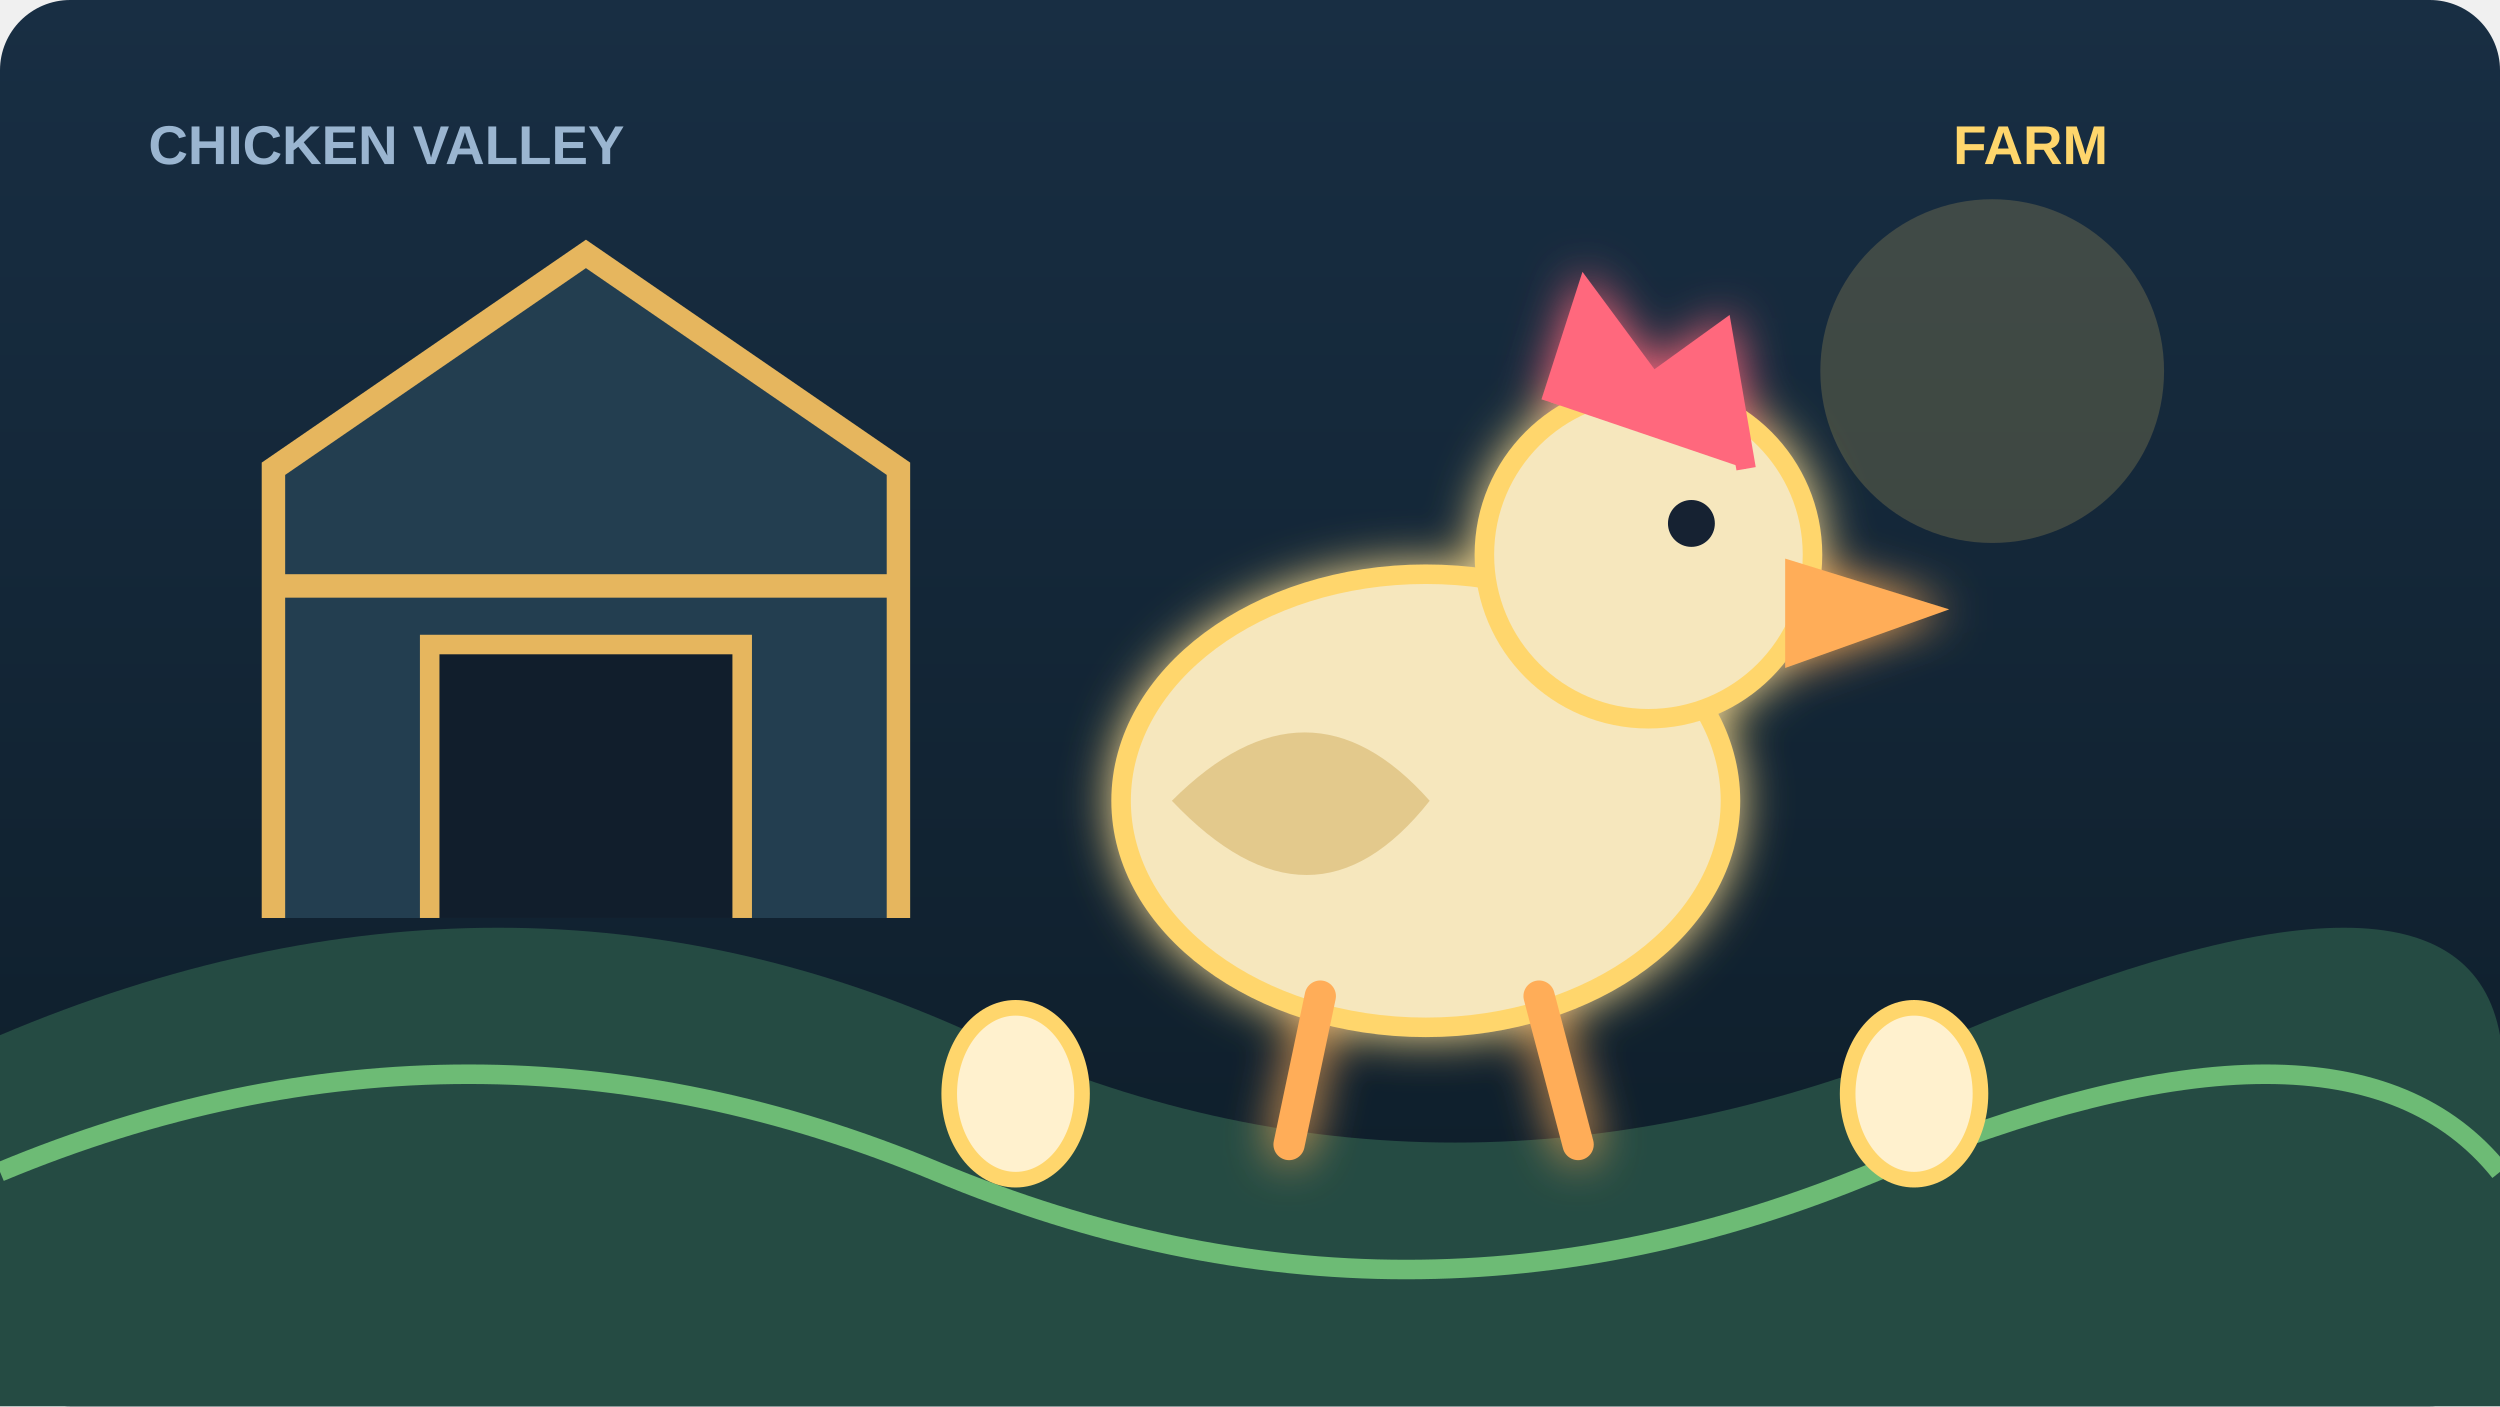
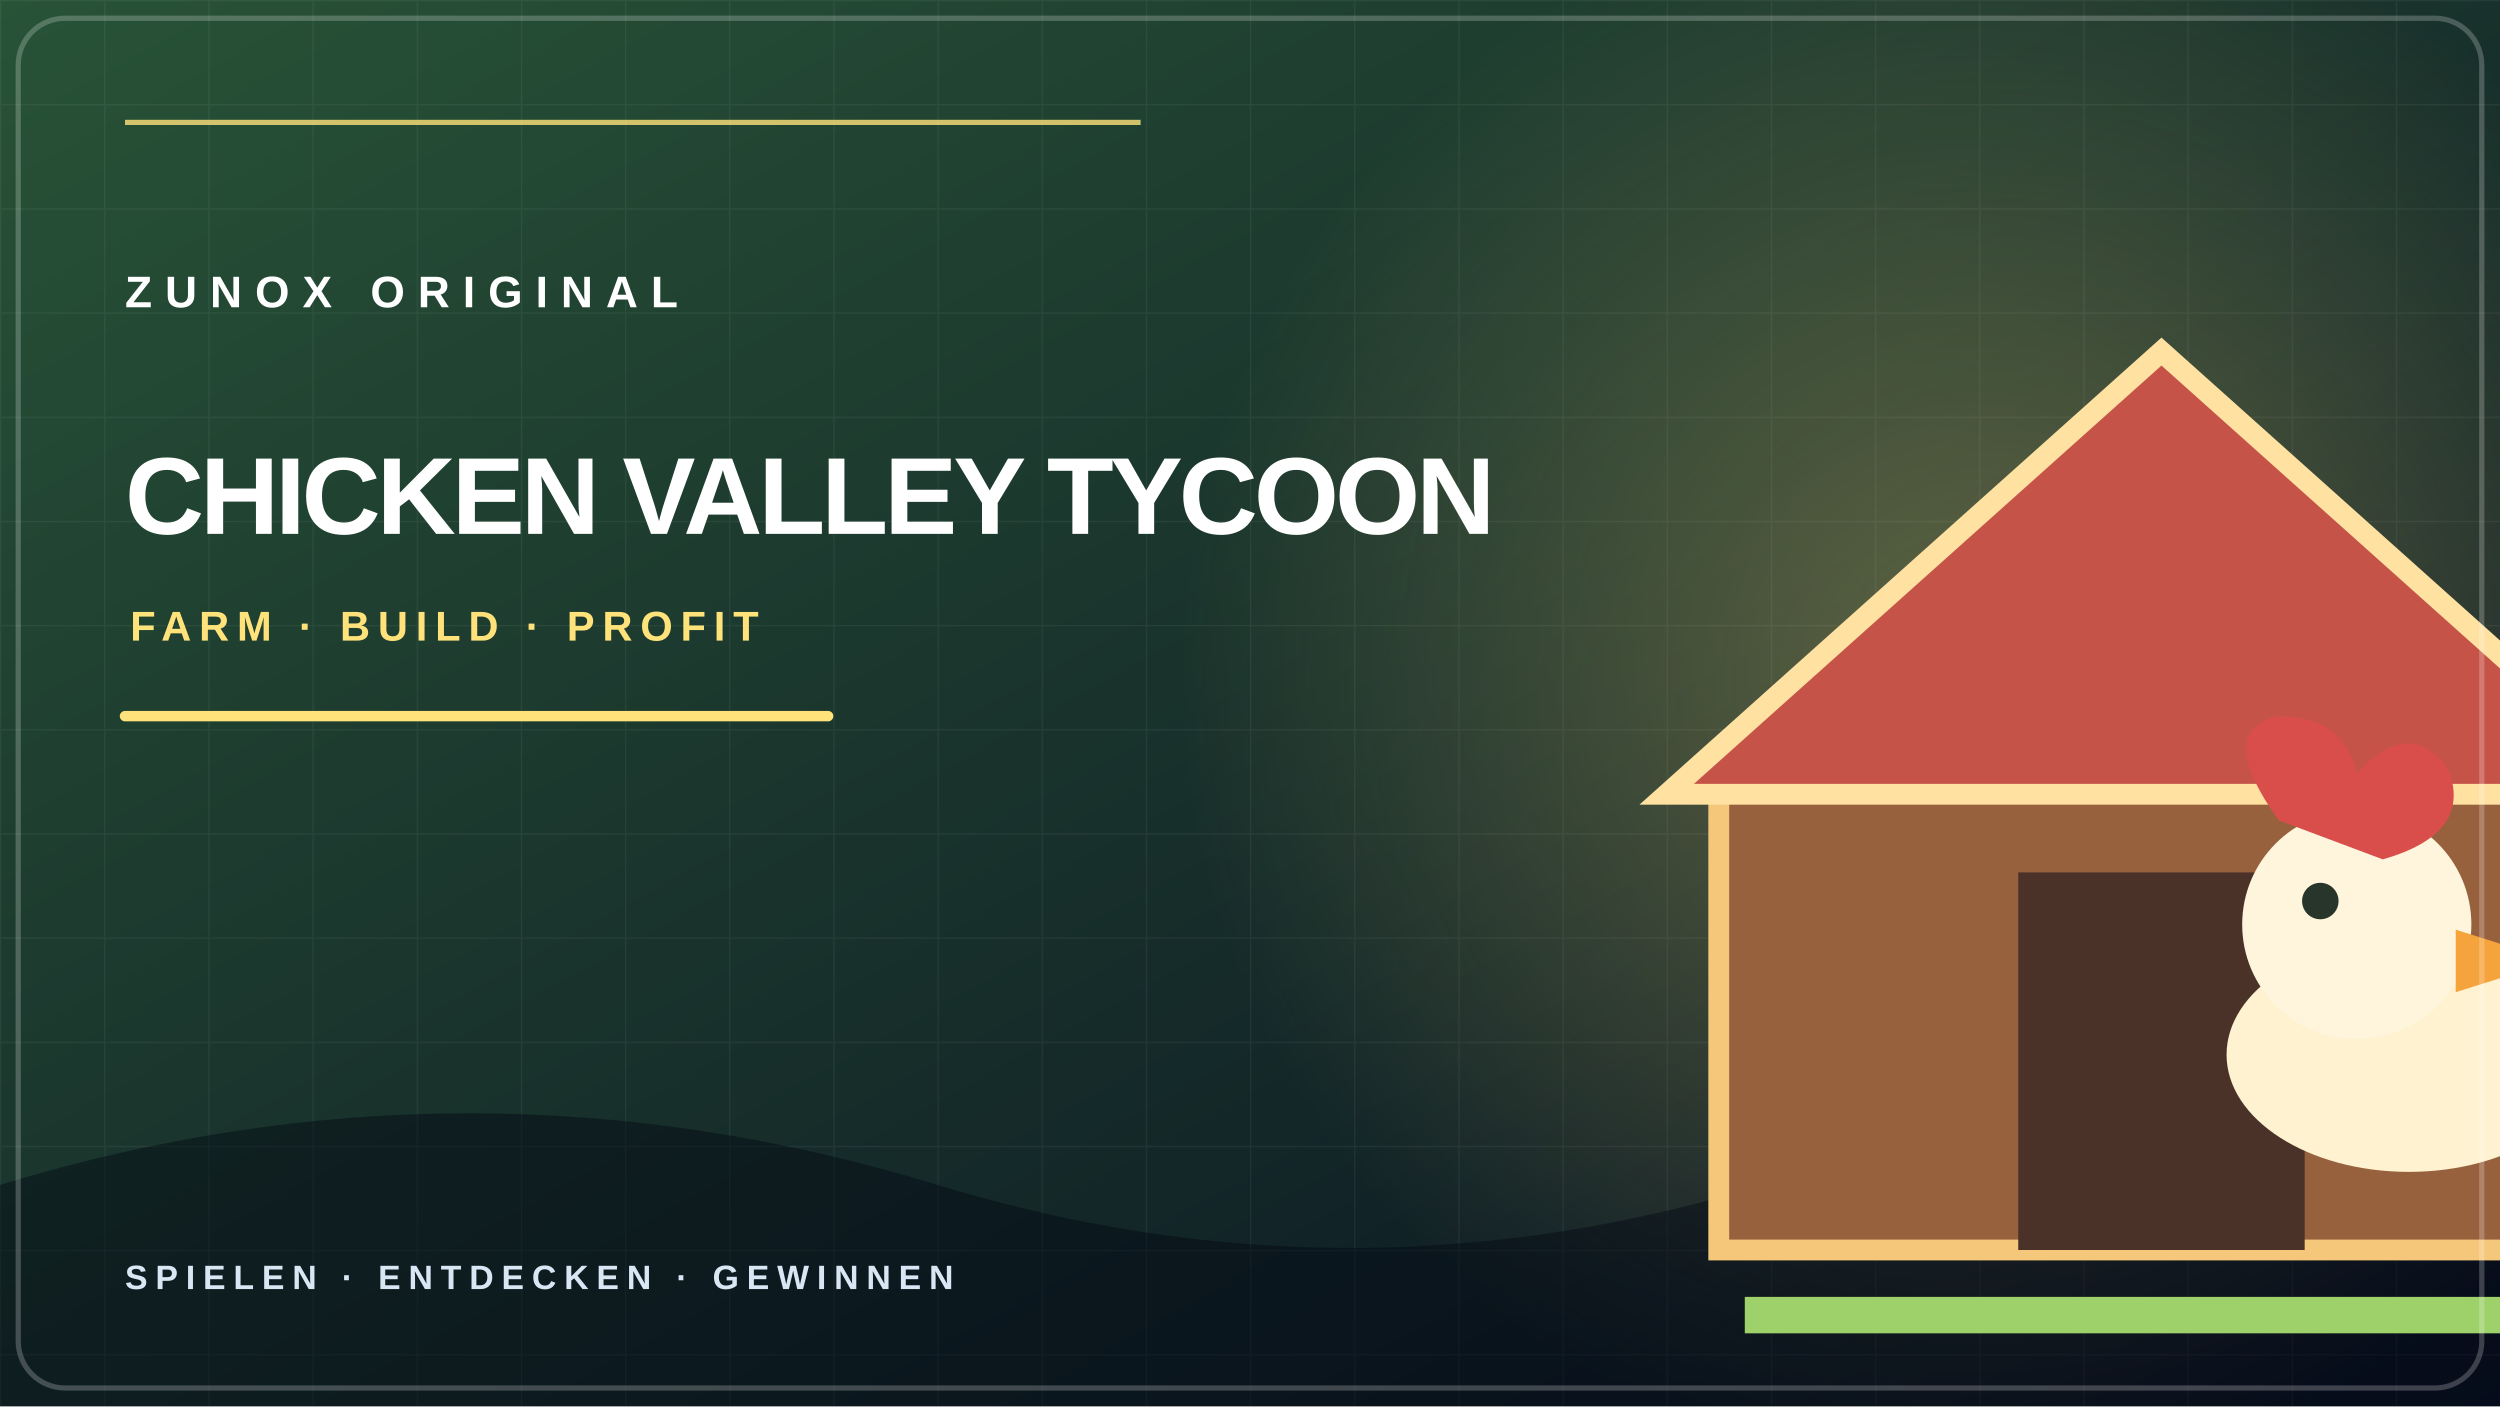
- <svg xmlns="http://www.w3.org/2000/svg" viewBox="0 0 640 360">
+ <svg xmlns="http://www.w3.org/2000/svg" viewBox="0 0 960 540" role="img" aria-labelledby="t d">
  <defs>
-     <linearGradient id="b" x2="0" y2="1">
-       <stop stop-color="#182e43" />
-       <stop offset="1" stop-color="#0d1c27" />
+     <linearGradient id="bg" x2="1" y2="1">
+       <stop stop-color="#285337" />
+       <stop offset="1" stop-color="#080f20" />
    </linearGradient>
-     <filter id="g">
-       <feGaussianBlur stdDeviation="6" result="x" />
-       <feMerge>
-         <feMergeNode in="x" />
-         <feMergeNode in="SourceGraphic" />
-       </feMerge>
-     </filter>
+     <radialGradient id="halo">
+       <stop stop-color="#ffe27a" stop-opacity=".32" />
+       <stop offset="1" stop-color="#ffe27a" stop-opacity="0" />
+     </radialGradient>
+     <pattern id="grid" width="40" height="40" patternUnits="userSpaceOnUse">
+       <path d="M40 0H0V40" fill="none" stroke="#fff" stroke-opacity=".055" />
+     </pattern>
  </defs>
-   <rect width="640" height="360" rx="18" fill="url(#b)" />
-   <circle cx="510" cy="95" r="44" fill="#ffd66c" opacity=".18" />
-   <path d="M0 265q130-55 250 0t250 0 140 0v95H0Z" fill="#254b43" />
-   <path d="M0 300q120-50 240 0t240 0 160 0" fill="none" stroke="#6dbb75" stroke-width="5" />
-   <path d="M70 235V120l80-55 80 55v115m-160-85h160" fill="#233e50" stroke="#e6b65e" stroke-width="6" />
-   <path d="M110 235v-70h80v70" fill="#111e2c" stroke="#e6b65e" stroke-width="5" />
-   <g filter="url(#g)">
-     <ellipse cx="365" cy="205" rx="78" ry="58" fill="#f6e7bd" stroke="#ffd66c" stroke-width="5" />
-     <circle cx="422" cy="142" r="42" fill="#f6e7bd" stroke="#ffd66c" stroke-width="5" />
-     <path d="m397 103 9-28 17 23 18-13 6 35" fill="#ff687d" stroke="#ff687d" stroke-width="5" />
-     <path d="m457 143 42 13-42 15Z" fill="#ffad58" />
-     <circle cx="433" cy="134" r="6" fill="#132033" />
-     <path d="M300 205q35-35 66 0-30 38-66 0" fill="#e3c98c" />
-     <path d="m338 255-8 38m64-38 10 38" stroke="#ffad58" stroke-width="8" stroke-linecap="round" />
+   <rect width="960" height="540" fill="url(#bg)" />
+   <circle cx="760" cy="260" r="310" fill="url(#halo)" />
+   <rect width="960" height="540" fill="url(#grid)" />
+   <path d="M0 455Q180 400 360 455T720 440T960 455V540H0Z" fill="#020711" opacity=".45" />
+   <g transform="translate(650 75)">
+     <path d="M10 230 180 80l170 150v175H10Z" fill="#98613e" stroke="#f4c77a" stroke-width="8" />
+     <path d="M-10 230 180 60l190 170Z" fill="#c65348" stroke="#ffe1a2" stroke-width="8" />
+     <path d="M125 260h110v145H125Z" fill="#4b3229" />
+     <g transform="translate(275 280)">
+       <ellipse cx="0" cy="50" rx="70" ry="45" fill="#fff2d1" />
+       <circle cx="-20" cy="0" r="44" fill="#fff5dc" />
+       <circle cx="-34" cy="-9" r="7" fill="#27352b" />
+       <path d="m18 2 38 12-38 12Z" fill="#f5a33c" />
+       <path d="M-50-40q-25-35 0-40 25 0 30 22 20-22 35-2 10 25-25 35" fill="#d94e4b" />
+     </g>
+     <path d="M20 430h360" stroke="#9ed16a" stroke-width="14" />
  </g>
-   <ellipse cx="260" cy="280" rx="17" ry="22" fill="#fff1ce" stroke="#ffd66c" stroke-width="4" />
-   <ellipse cx="490" cy="280" rx="17" ry="22" fill="#fff1ce" stroke="#ffd66c" stroke-width="4" />
-   <g fill="#9ab5d0" font-family="Arial,sans-serif" font-size="14" font-weight="700">
-     <text x="38" y="42">CHICKEN VALLEY</text>
-     <text x="500" y="42" fill="#ffd66c">FARM</text>
-   </g>
+   <path d="M48 46h390v2H48Z" fill="#ffe27a" opacity=".8" />
+   <text x="48" y="118" fill="#fff" font-family="Arial,sans-serif" font-size="17" font-weight="800" letter-spacing="5">ZUNOX ORIGINAL</text>
+   <text x="48" y="205" fill="#fff" font-family="Arial,sans-serif" font-size="42" font-weight="1000" letter-spacing="-1.5">CHICKEN VALLEY TYCOON</text>
+   <text x="50" y="246" fill="#ffe27a" font-family="Arial,sans-serif" font-size="16" font-weight="800" letter-spacing="3">FARM · BUILD · PROFIT</text>
+   <path d="M48 275h270" stroke="#ffe27a" stroke-width="4" stroke-linecap="round" />
+   <text x="48" y="495" fill="#d9e6f4" font-family="Arial,sans-serif" font-size="13" font-weight="700" letter-spacing="3">SPIELEN · ENTDECKEN · GEWINNEN</text>
+   <rect x="7" y="7" width="946" height="526" rx="18" fill="none" stroke="#fff" stroke-opacity=".22" stroke-width="2" />
</svg>
